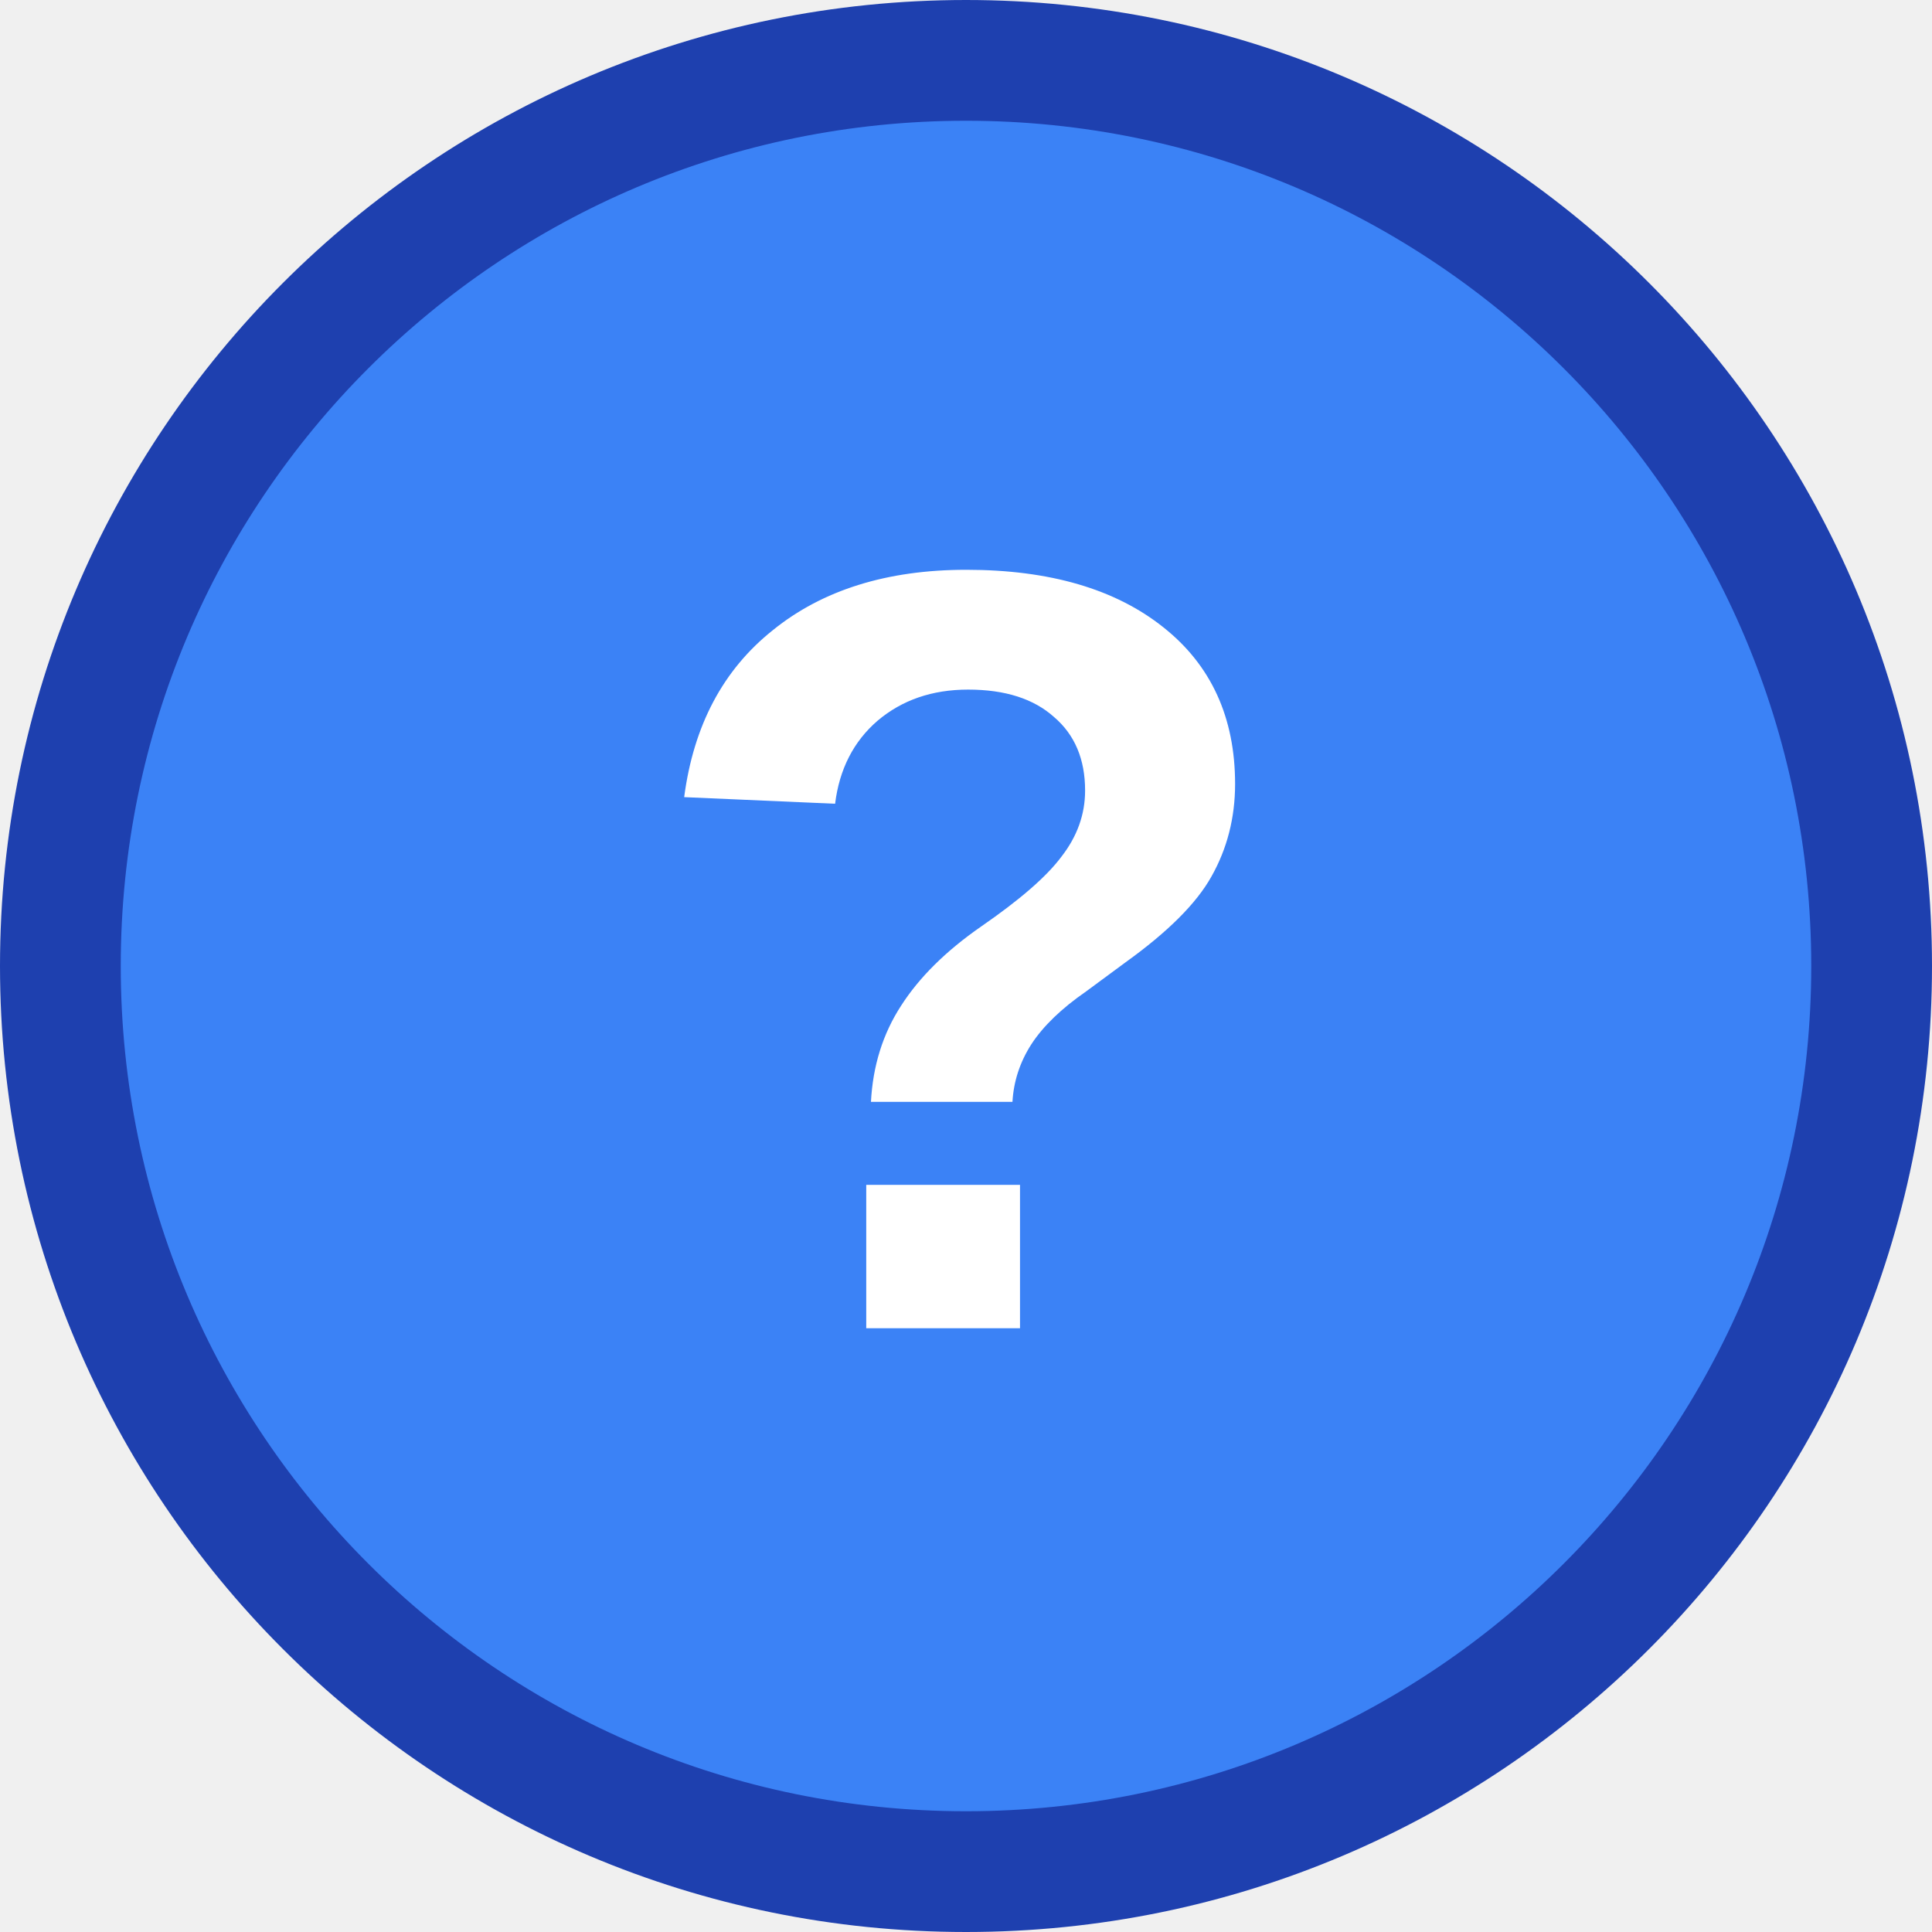
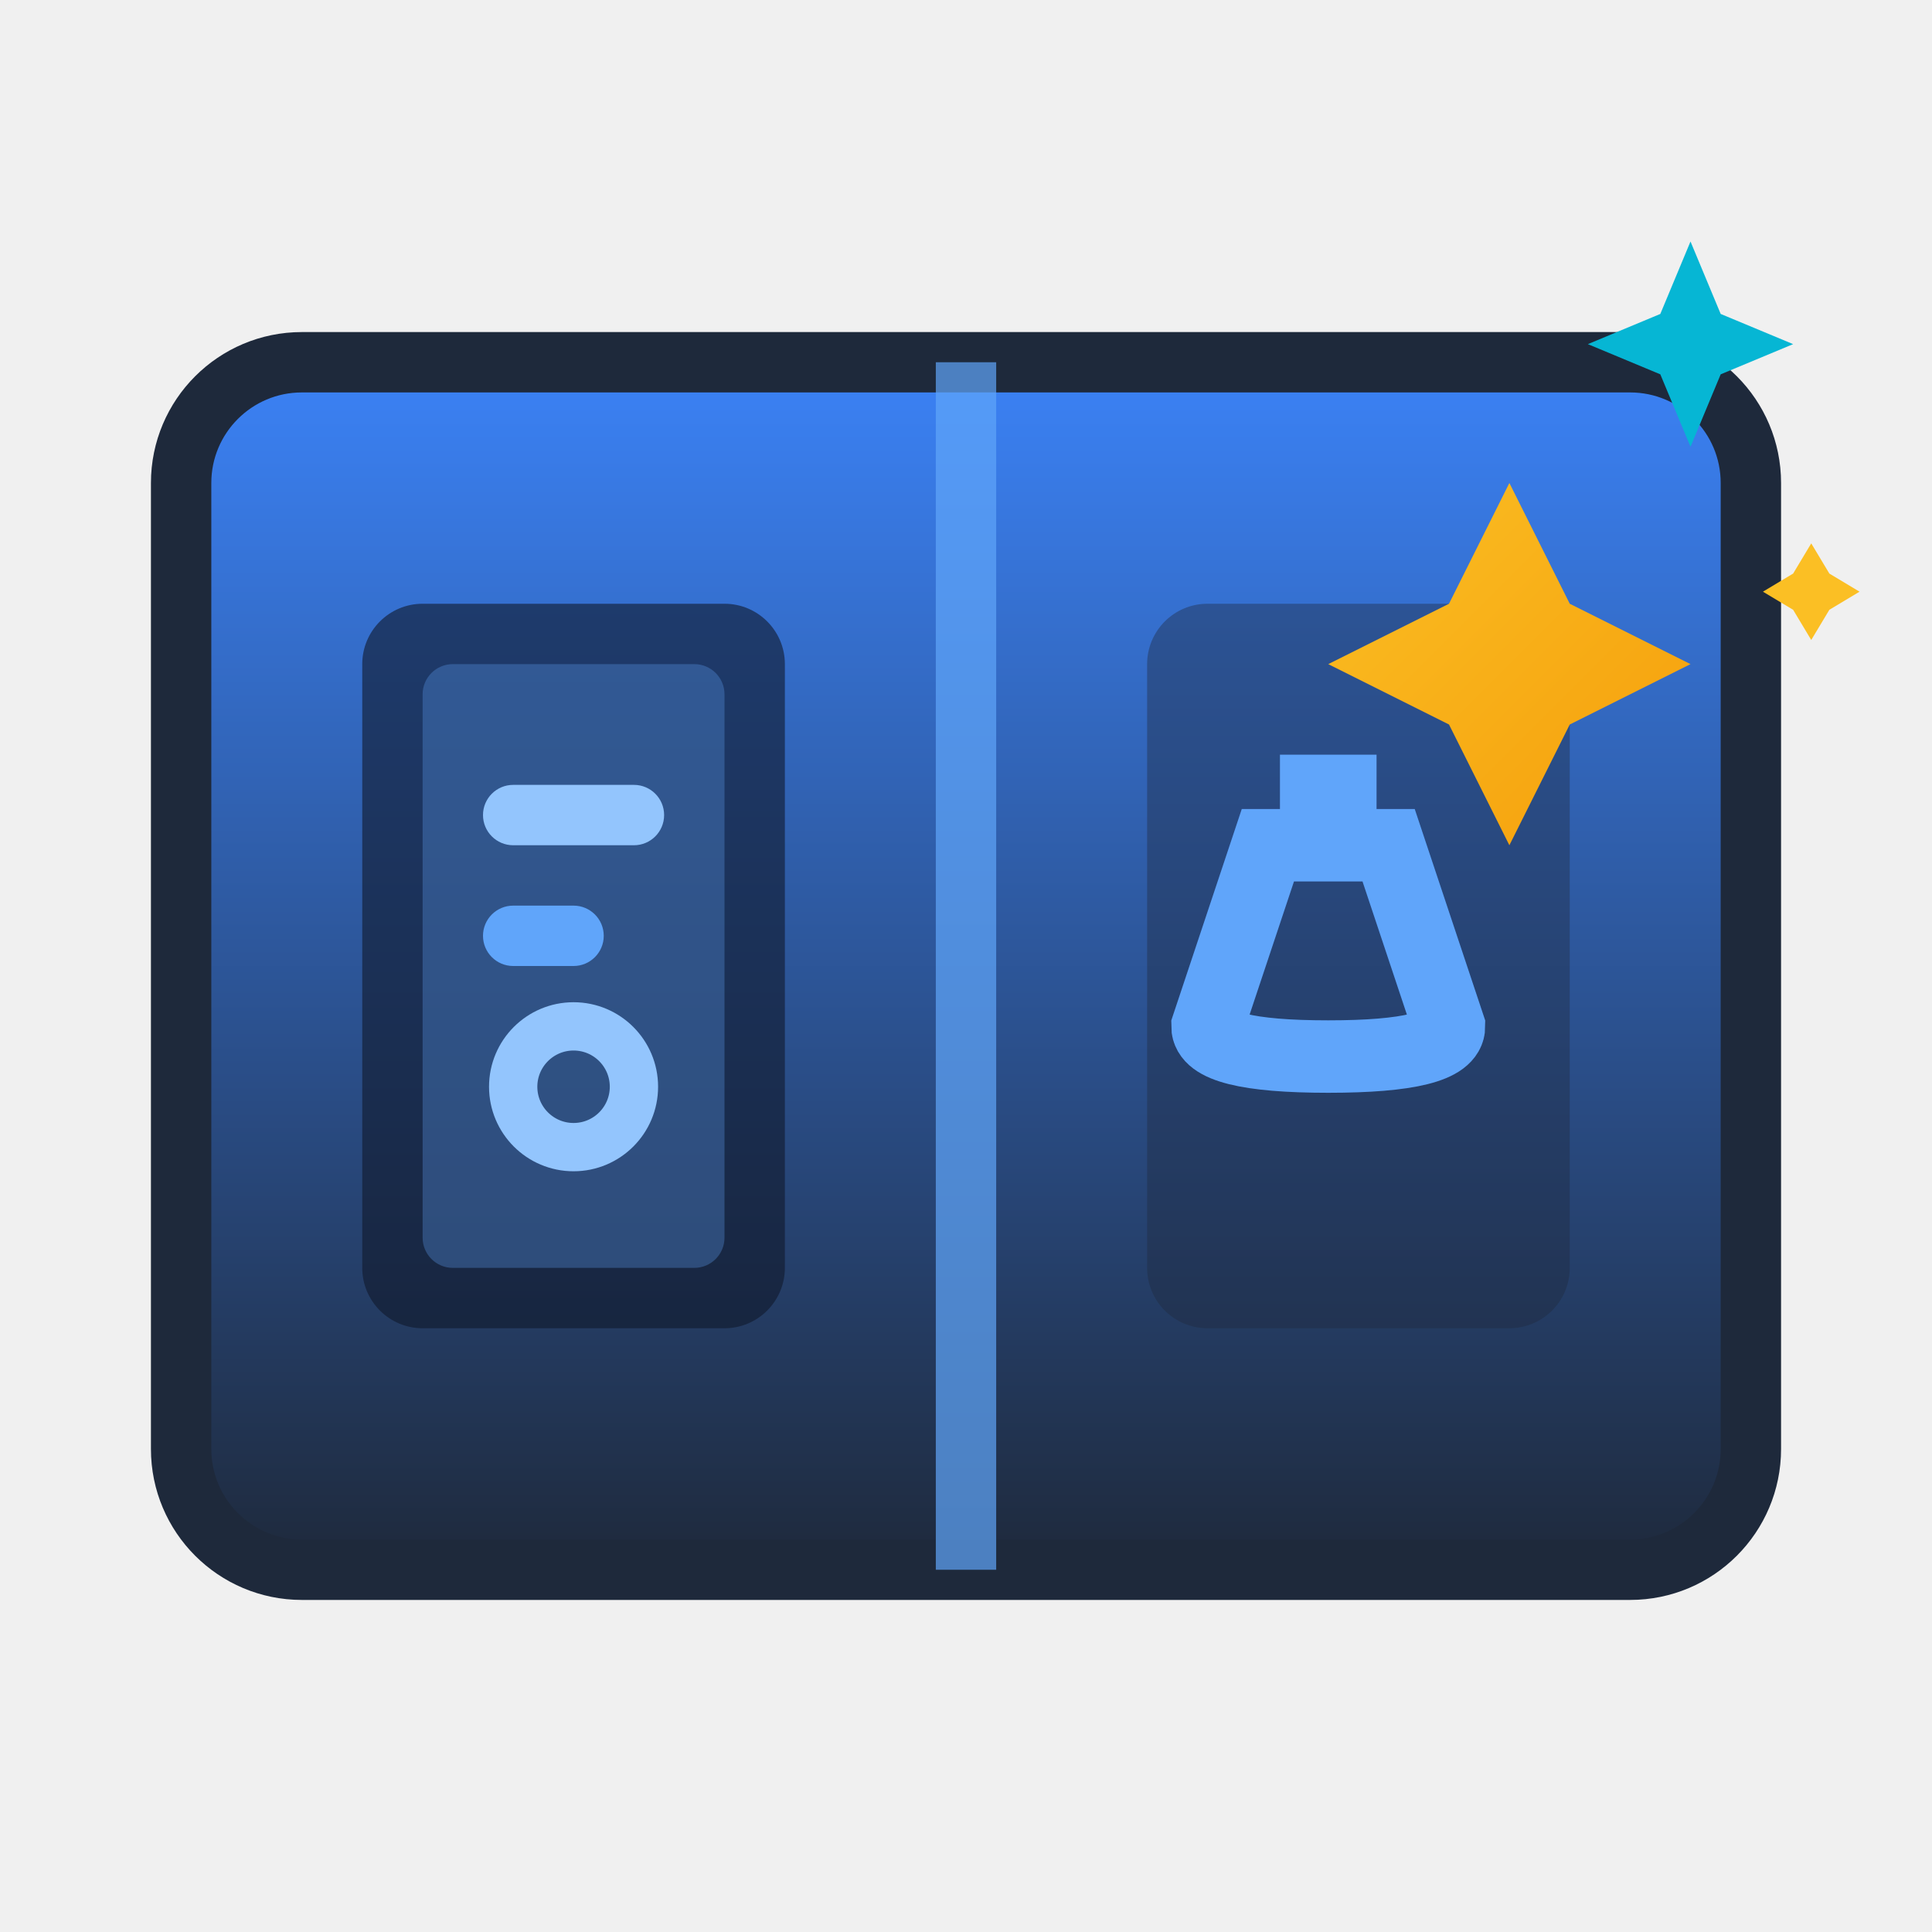
- <svg xmlns="http://www.w3.org/2000/svg" viewBox="0 0 32 32">
-   <circle cx="16" cy="16" r="15" fill="#3B82F6" stroke="#1E40AF" stroke-width="2" />
-   <text x="16" y="22" font-family="Arial, sans-serif" font-size="18" font-weight="bold" text-anchor="middle" fill="white">?</text>
+ <svg xmlns="http://www.w3.org/2000/svg" width="32" height="32" viewBox="0 0 32 32">
+   <defs>
+     <linearGradient id="book-simple" x1="0%" y1="0%" x2="0%" y2="100%">
+       <stop offset="0%" stop-color="#3b82f6" />
+       <stop offset="100%" stop-color="#1e293b" />
+     </linearGradient>
+     <linearGradient id="sparkle-gold" x1="0%" y1="0%" x2="100%" y2="100%">
+       <stop offset="0%" stop-color="#fbbf24" />
+       <stop offset="100%" stop-color="#f59e0b" />
+     </linearGradient>
+   </defs>
+   <rect x="3" y="6" width="26" height="20" rx="2" fill="url(#book-simple)" stroke="#1e293b" stroke-width="1" />
+   <line x1="16" y1="6" x2="16" y2="26" stroke="#60a5fa" stroke-width="1" opacity="0.7" />
+   <rect x="6" y="10" width="7" height="12" rx="1" fill="#0f172a" opacity="0.6" />
+   <rect x="7" y="11" width="5" height="10" rx="0.5" fill="#60a5fa" opacity="0.3" />
+   <rect x="8" y="13" width="3" height="1" rx="0.5" fill="#93c5fd" />
+   <rect x="8" y="15" width="2" height="1" rx="0.5" fill="#60a5fa" />
+   <circle cx="9.5" cy="18" r="1" fill="none" stroke="#93c5fd" stroke-width="0.8" />
+   <rect x="19" y="10" width="7" height="12" rx="1" fill="#1e293b" opacity="0.4" />
+   <path d="M21 14 L23 14 L24 17 Q24 17.5 22 17.5 Q20 17.5 20 17 Z" fill="none" stroke="#60a5fa" stroke-width="1.2" />
+   <rect x="21.7" y="13" width="0.6" height="1" fill="none" stroke="#60a5fa" stroke-width="1" />
+   <path d="M 25 8 L 26 10 L 28 11 L 26 12 L 25 14 L 24 12 L 22 11 L 24 10 Z" fill="url(#sparkle-gold)" />
+   <path d="M 28 4 L 28.5 5.2 L 29.7 5.7 L 28.5 6.2 L 28 7.4 L 27.5 6.2 L 26.3 5.7 L 27.5 5.2 Z" fill="#06b6d4" />
+   <path d="M 30 9 L 30.3 9.5 L 30.8 9.8 L 30.3 10.1 L 30 10.6 L 29.7 10.1 L 29.2 9.8 L 29.7 9.5 Z" fill="#fbbf24" />
</svg>
